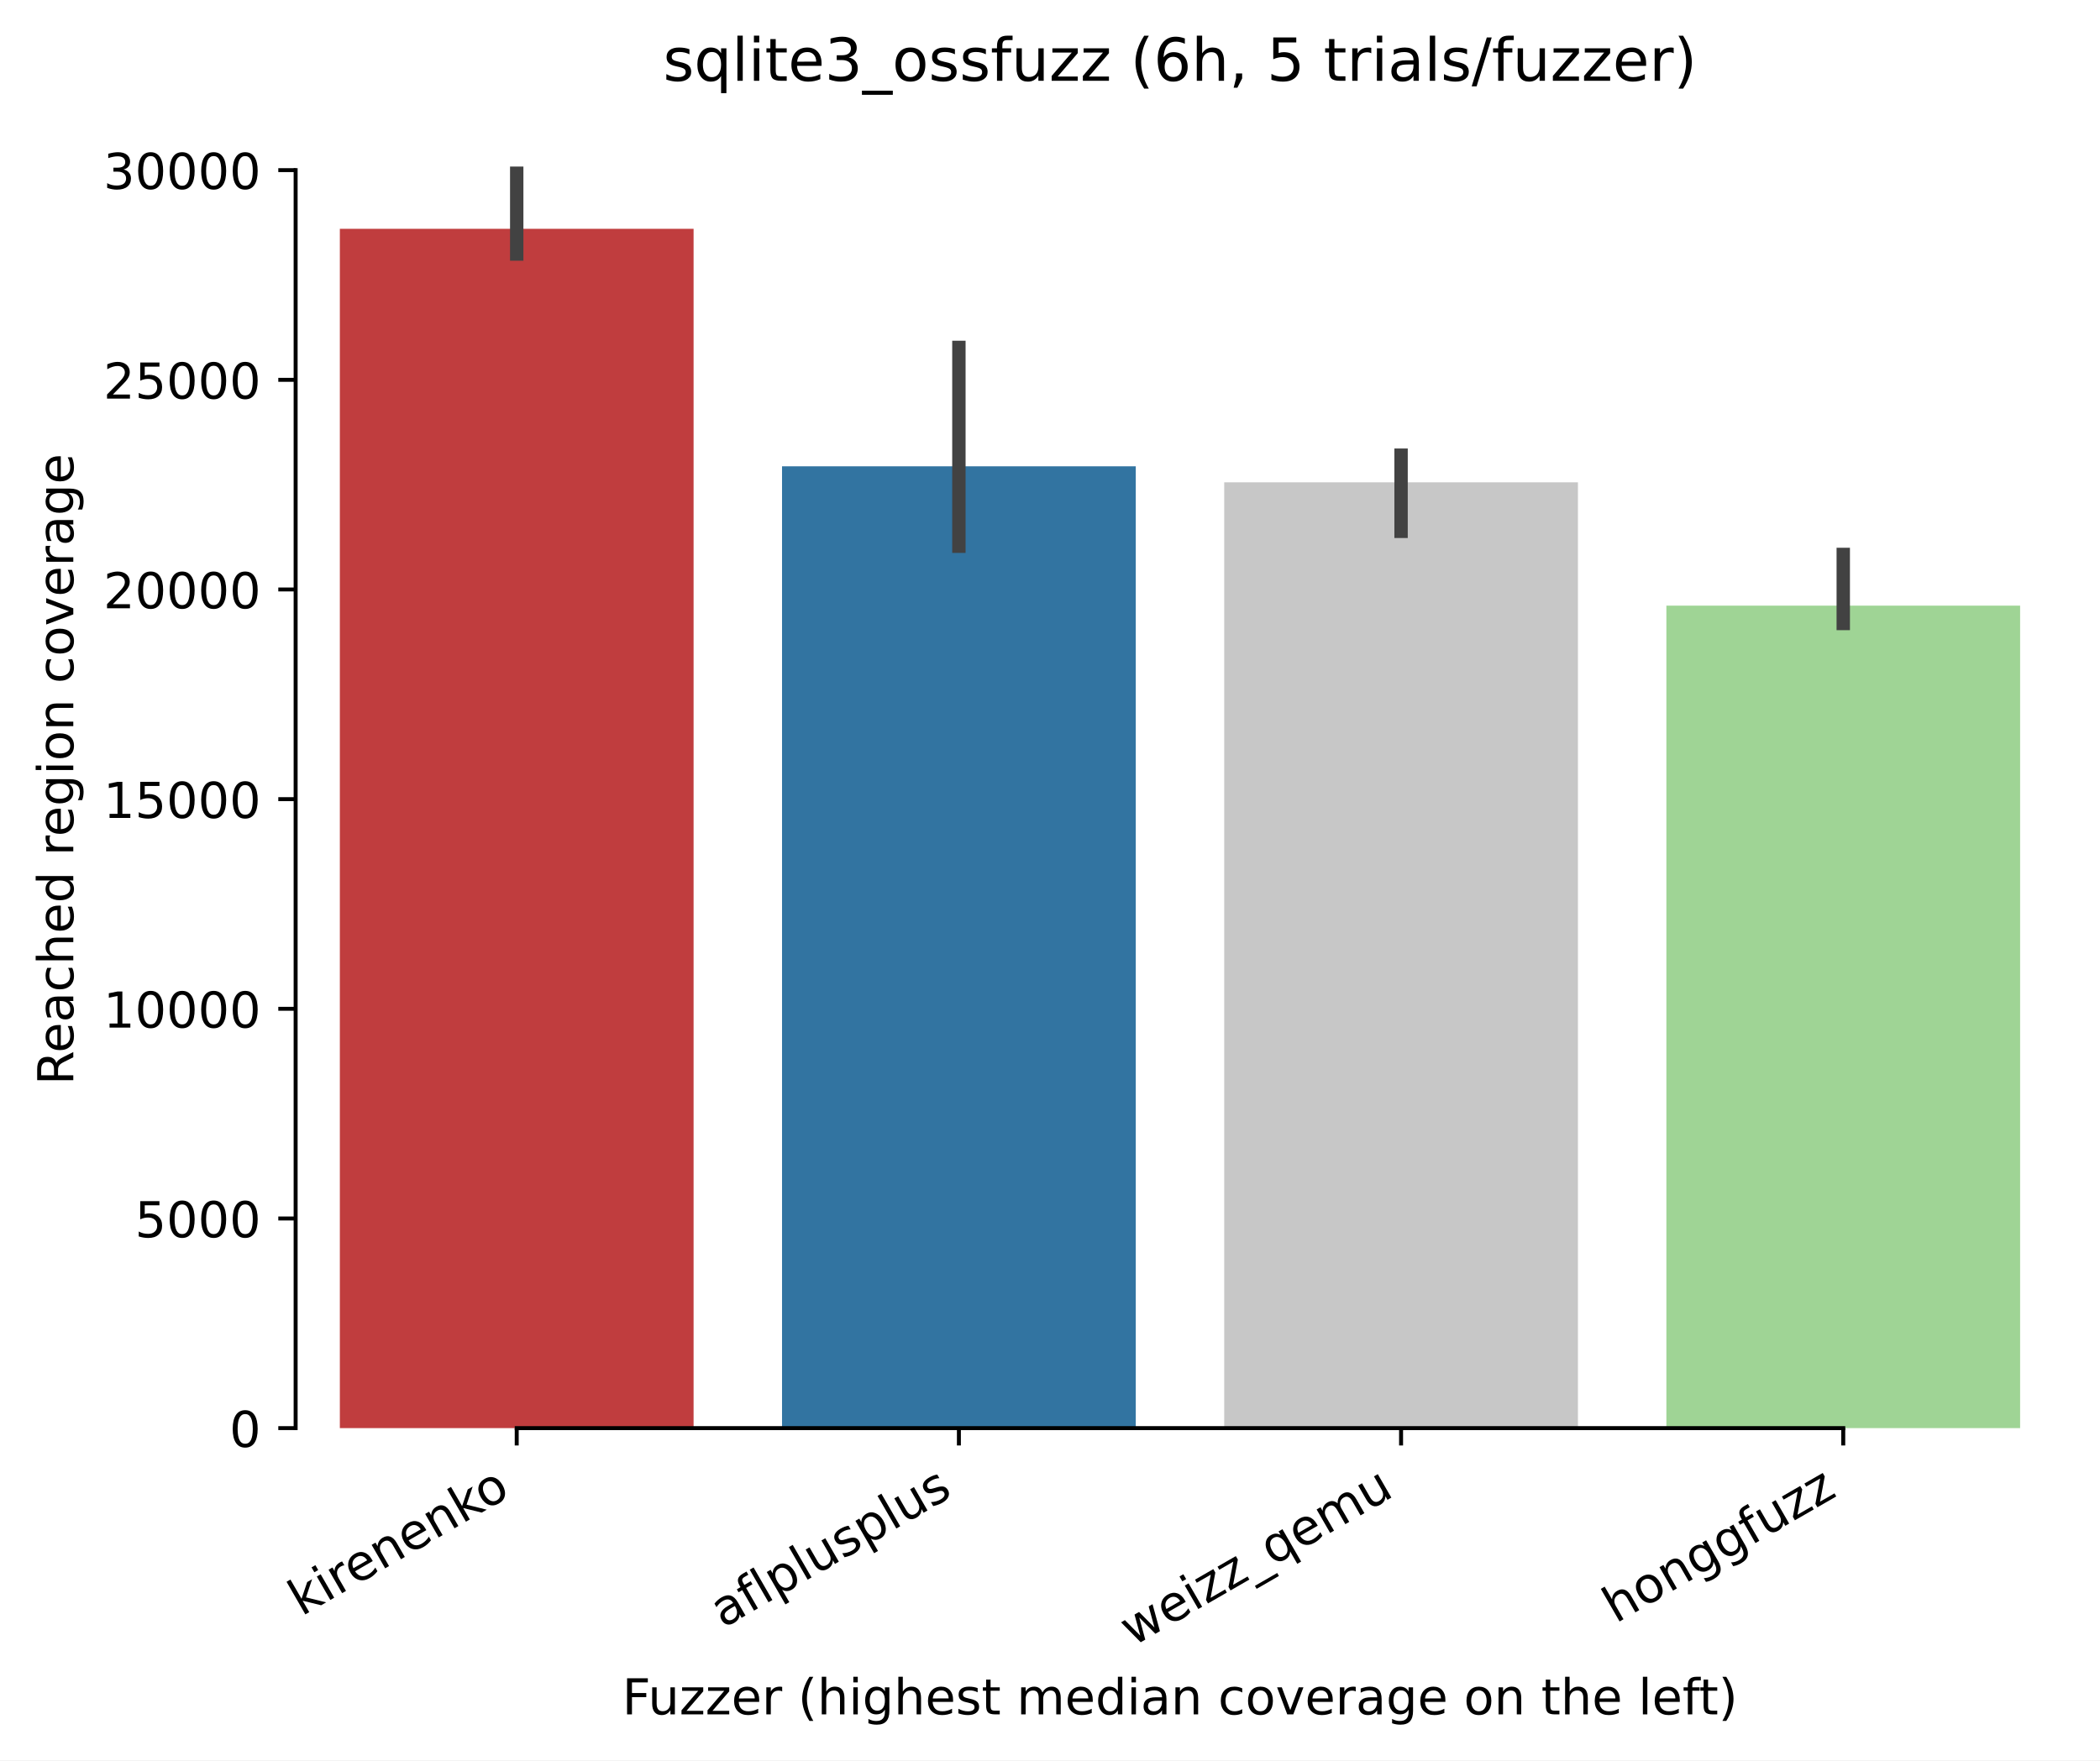
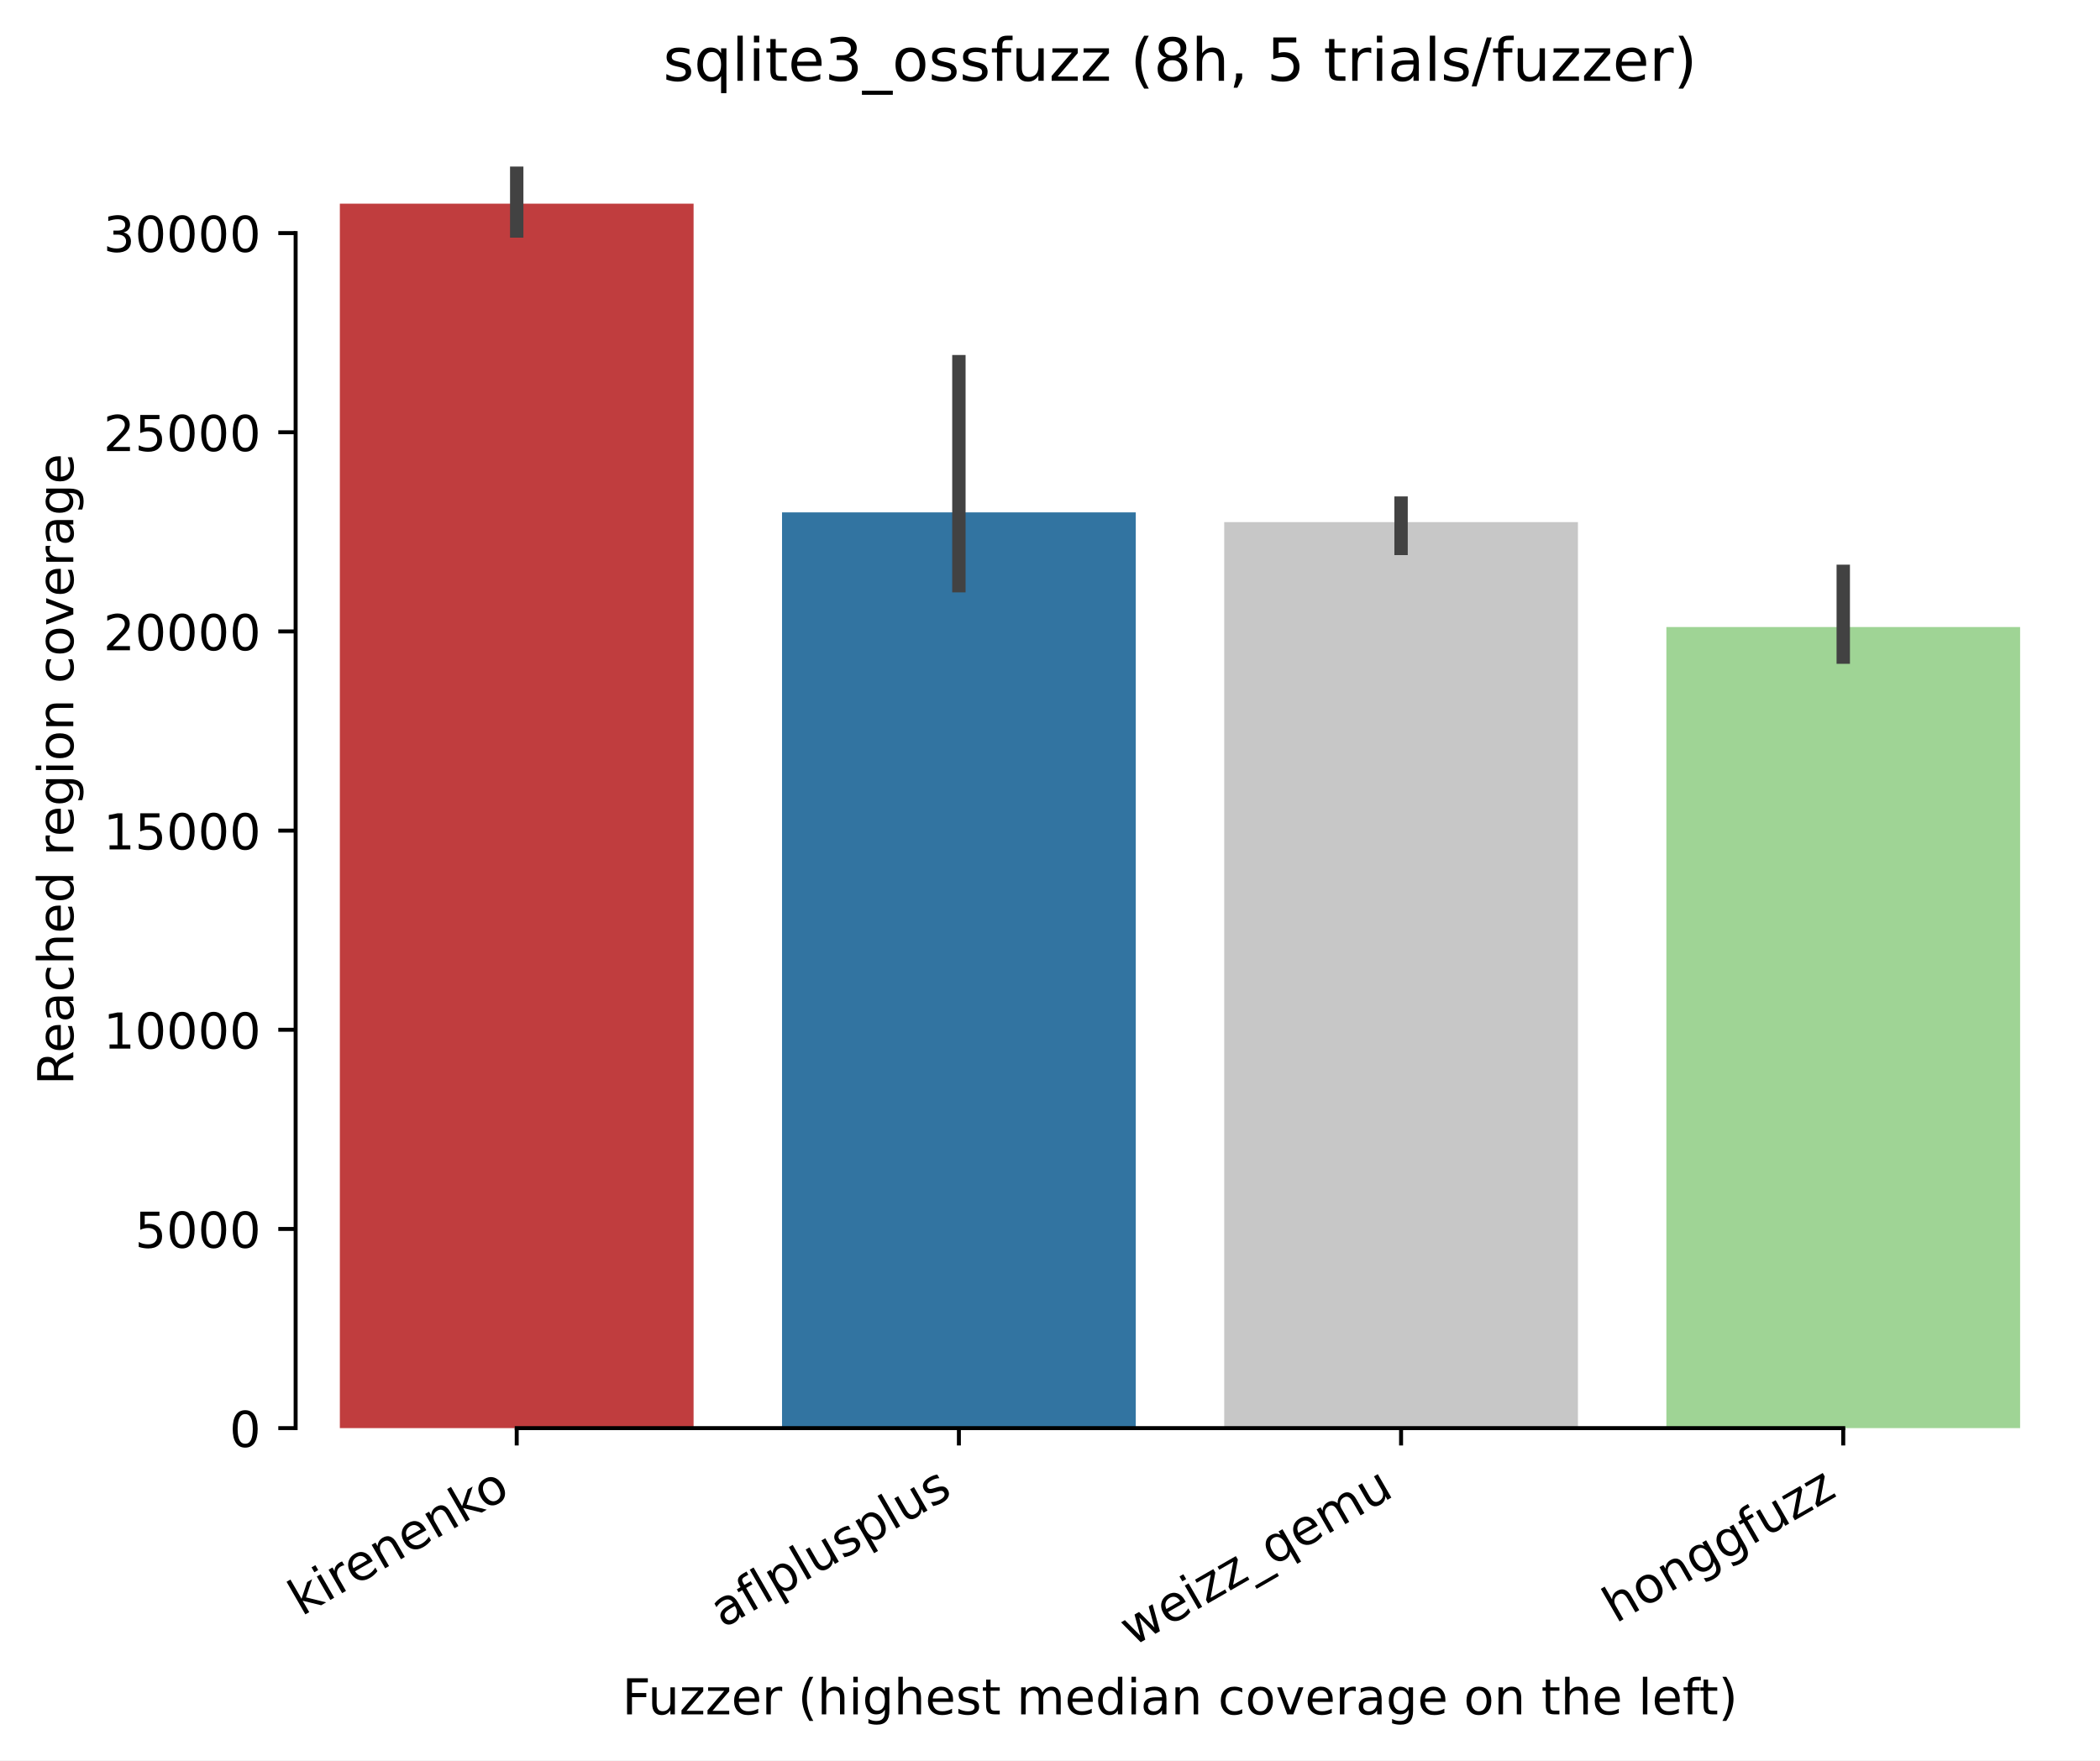
<svg xmlns="http://www.w3.org/2000/svg" xmlns:xlink="http://www.w3.org/1999/xlink" height="355.524pt" version="1.1" viewBox="0 0 424.011 355.524" width="424.011pt">
  <defs>
    <style type="text/css">*{stroke-linecap:butt;stroke-linejoin:round;}</style>
  </defs>
  <g id="figure_1">
    <g id="patch_1">
      <path d="M 0 355.524  L 424.011 355.524  L 424.011 0  L 0 0  z " style="fill:#ffffff;" />
    </g>
    <g id="axes_1">
      <g id="patch_2">
        <path d="M 59.691 288.43  L 416.811 288.43  L 416.811 22.318  L 59.691 22.318  z " style="fill:#ffffff;" />
      </g>
      <g id="patch_3">
-         <path clip-path="url(#p06cbff8436)" d="M 68.619 288.43  L 140.043 288.43  L 140.043 46.211  L 68.619 46.211  z " style="fill:#c03d3e;" />
+         <path clip-path="url(#p7a8d8b21b2)" d="M 68.619 288.43  L 140.043 288.43  L 140.043 41.129  L 68.619 41.129  z " style="fill:#c03d3e;" />
      </g>
      <g id="patch_4">
-         <path clip-path="url(#p06cbff8436)" d="M 157.899 288.43  L 229.323 288.43  L 229.323 94.171  L 157.899 94.171  z " style="fill:#3274a1;" />
+         <path clip-path="url(#p7a8d8b21b2)" d="M 157.899 288.43  L 229.323 288.43  L 229.323 103.479  L 157.899 103.479  z " style="fill:#3274a1;" />
      </g>
      <g id="patch_5">
-         <path clip-path="url(#p06cbff8436)" d="M 247.179 288.43  L 318.603 288.43  L 318.603 97.406  L 247.179 97.406  z " style="fill:#c7c7c7;" />
+         <path clip-path="url(#p7a8d8b21b2)" d="M 247.179 288.43  L 318.603 288.43  L 318.603 105.45  L 247.179 105.45  z " style="fill:#c7c7c7;" />
      </g>
      <g id="patch_6">
-         <path clip-path="url(#p06cbff8436)" d="M 336.459 288.43  L 407.883 288.43  L 407.883 122.313  L 336.459 122.313  z " style="fill:#9fd495;" />
+         <path clip-path="url(#p7a8d8b21b2)" d="M 336.459 288.43  L 407.883 288.43  L 407.883 126.633  L 336.459 126.633  z " style="fill:#9fd495;" />
      </g>
      <g id="matplotlib.axis_1">
        <g id="xtick_1">
          <g id="line2d_1">
            <defs>
-               <path d="M 0 0  L 0 3.5  " id="m0e430a1210" style="stroke:#000000;stroke-width:0.8;" />
+               <path d="M 0 0  L 0 3.5  " id="mba0cb66114" style="stroke:#000000;stroke-width:0.8;" />
            </defs>
            <g>
-               <use style="stroke:#000000;stroke-width:0.8;" x="104.331" xlink:href="#m0e430a1210" y="288.43" />
+               <use style="stroke:#000000;stroke-width:0.8;" x="104.331" xlink:href="#mba0cb66114" y="288.43" />
            </g>
          </g>
          <g id="text_1">
            <g transform="translate(60.87042 326.502)rotate(-30)scale(0.1 -0.1)">
              <defs>
                <path d="M 9.078 75.984  L 18.109 75.984  L 18.109 31.109  L 44.922 54.688  L 56.391 54.688  L 27.391 29.109  L 57.625 0  L 45.906 0  L 18.109 26.703  L 18.109 0  L 9.078 0  z " id="DejaVuSans-107" />
                <path d="M 9.422 54.688  L 18.406 54.688  L 18.406 0  L 9.422 0  z M 9.422 75.984  L 18.406 75.984  L 18.406 64.594  L 9.422 64.594  z " id="DejaVuSans-105" />
                <path d="M 41.109 46.297  Q 39.594 47.172 37.812 47.578  Q 36.031 48 33.891 48  Q 26.266 48 22.188 43.047  Q 18.109 38.094 18.109 28.812  L 18.109 0  L 9.078 0  L 9.078 54.688  L 18.109 54.688  L 18.109 46.188  Q 20.953 51.172 25.484 53.578  Q 30.031 56 36.531 56  Q 37.453 56 38.578 55.875  Q 39.703 55.766 41.062 55.516  z " id="DejaVuSans-114" />
                <path d="M 56.203 29.594  L 56.203 25.203  L 14.891 25.203  Q 15.484 15.922 20.484 11.062  Q 25.484 6.203 34.422 6.203  Q 39.594 6.203 44.453 7.469  Q 49.312 8.734 54.109 11.281  L 54.109 2.781  Q 49.266 0.734 44.188 -0.344  Q 39.109 -1.422 33.891 -1.422  Q 20.797 -1.422 13.156 6.188  Q 5.516 13.812 5.516 26.812  Q 5.516 40.234 12.766 48.109  Q 20.016 56 32.328 56  Q 43.359 56 49.781 48.891  Q 56.203 41.797 56.203 29.594  z M 47.219 32.234  Q 47.125 39.594 43.094 43.984  Q 39.062 48.391 32.422 48.391  Q 24.906 48.391 20.391 44.141  Q 15.875 39.891 15.188 32.172  z " id="DejaVuSans-101" />
                <path d="M 54.891 33.016  L 54.891 0  L 45.906 0  L 45.906 32.719  Q 45.906 40.484 42.875 44.328  Q 39.844 48.188 33.797 48.188  Q 26.516 48.188 22.312 43.547  Q 18.109 38.922 18.109 30.906  L 18.109 0  L 9.078 0  L 9.078 54.688  L 18.109 54.688  L 18.109 46.188  Q 21.344 51.125 25.703 53.562  Q 30.078 56 35.797 56  Q 45.219 56 50.047 50.172  Q 54.891 44.344 54.891 33.016  z " id="DejaVuSans-110" />
                <path d="M 30.609 48.391  Q 23.391 48.391 19.188 42.75  Q 14.984 37.109 14.984 27.297  Q 14.984 17.484 19.156 11.844  Q 23.344 6.203 30.609 6.203  Q 37.797 6.203 41.984 11.859  Q 46.188 17.531 46.188 27.297  Q 46.188 37.016 41.984 42.703  Q 37.797 48.391 30.609 48.391  z M 30.609 56  Q 42.328 56 49.016 48.375  Q 55.719 40.766 55.719 27.297  Q 55.719 13.875 49.016 6.219  Q 42.328 -1.422 30.609 -1.422  Q 18.844 -1.422 12.172 6.219  Q 5.516 13.875 5.516 27.297  Q 5.516 40.766 12.172 48.375  Q 18.844 56 30.609 56  z " id="DejaVuSans-111" />
              </defs>
              <use xlink:href="#DejaVuSans-107" />
              <use x="57.91" xlink:href="#DejaVuSans-105" />
              <use x="85.693" xlink:href="#DejaVuSans-114" />
              <use x="124.557" xlink:href="#DejaVuSans-101" />
              <use x="186.08" xlink:href="#DejaVuSans-110" />
              <use x="249.459" xlink:href="#DejaVuSans-101" />
              <use x="310.982" xlink:href="#DejaVuSans-110" />
              <use x="374.361" xlink:href="#DejaVuSans-107" />
              <use x="428.646" xlink:href="#DejaVuSans-111" />
            </g>
          </g>
        </g>
        <g id="xtick_2">
          <g id="line2d_2">
            <g>
-               <use style="stroke:#000000;stroke-width:0.8;" x="193.611" xlink:href="#m0e430a1210" y="288.43" />
+               <use style="stroke:#000000;stroke-width:0.8;" x="193.611" xlink:href="#mba0cb66114" y="288.43" />
            </g>
          </g>
          <g id="text_2">
            <g transform="translate(146.0016 328.8973)rotate(-30)scale(0.1 -0.1)">
              <defs>
                <path d="M 34.281 27.484  Q 23.391 27.484 19.188 25  Q 14.984 22.516 14.984 16.5  Q 14.984 11.719 18.141 8.906  Q 21.297 6.109 26.703 6.109  Q 34.188 6.109 38.703 11.406  Q 43.219 16.703 43.219 25.484  L 43.219 27.484  z M 52.203 31.203  L 52.203 0  L 43.219 0  L 43.219 8.297  Q 40.141 3.328 35.547 0.953  Q 30.953 -1.422 24.312 -1.422  Q 15.922 -1.422 10.953 3.297  Q 6 8.016 6 15.922  Q 6 25.141 12.172 29.828  Q 18.359 34.516 30.609 34.516  L 43.219 34.516  L 43.219 35.406  Q 43.219 41.609 39.141 45  Q 35.062 48.391 27.688 48.391  Q 23 48.391 18.547 47.266  Q 14.109 46.141 10.016 43.891  L 10.016 52.203  Q 14.938 54.109 19.578 55.047  Q 24.219 56 28.609 56  Q 40.484 56 46.344 49.844  Q 52.203 43.703 52.203 31.203  z " id="DejaVuSans-97" />
                <path d="M 37.109 75.984  L 37.109 68.5  L 28.516 68.5  Q 23.688 68.5 21.797 66.547  Q 19.922 64.594 19.922 59.516  L 19.922 54.688  L 34.719 54.688  L 34.719 47.703  L 19.922 47.703  L 19.922 0  L 10.891 0  L 10.891 47.703  L 2.297 47.703  L 2.297 54.688  L 10.891 54.688  L 10.891 58.5  Q 10.891 67.625 15.141 71.797  Q 19.391 75.984 28.609 75.984  z " id="DejaVuSans-102" />
                <path d="M 9.422 75.984  L 18.406 75.984  L 18.406 0  L 9.422 0  z " id="DejaVuSans-108" />
                <path d="M 18.109 8.203  L 18.109 -20.797  L 9.078 -20.797  L 9.078 54.688  L 18.109 54.688  L 18.109 46.391  Q 20.953 51.266 25.266 53.625  Q 29.594 56 35.594 56  Q 45.562 56 51.781 48.094  Q 58.016 40.188 58.016 27.297  Q 58.016 14.406 51.781 6.484  Q 45.562 -1.422 35.594 -1.422  Q 29.594 -1.422 25.266 0.953  Q 20.953 3.328 18.109 8.203  z M 48.688 27.297  Q 48.688 37.203 44.609 42.844  Q 40.531 48.484 33.406 48.484  Q 26.266 48.484 22.188 42.844  Q 18.109 37.203 18.109 27.297  Q 18.109 17.391 22.188 11.75  Q 26.266 6.109 33.406 6.109  Q 40.531 6.109 44.609 11.75  Q 48.688 17.391 48.688 27.297  z " id="DejaVuSans-112" />
                <path d="M 8.5 21.578  L 8.5 54.688  L 17.484 54.688  L 17.484 21.922  Q 17.484 14.156 20.5 10.266  Q 23.531 6.391 29.594 6.391  Q 36.859 6.391 41.078 11.031  Q 45.312 15.672 45.312 23.688  L 45.312 54.688  L 54.297 54.688  L 54.297 0  L 45.312 0  L 45.312 8.406  Q 42.047 3.422 37.719 1  Q 33.406 -1.422 27.688 -1.422  Q 18.266 -1.422 13.375 4.438  Q 8.5 10.297 8.5 21.578  z M 31.109 56  z " id="DejaVuSans-117" />
                <path d="M 44.281 53.078  L 44.281 44.578  Q 40.484 46.531 36.375 47.5  Q 32.281 48.484 27.875 48.484  Q 21.188 48.484 17.844 46.438  Q 14.5 44.391 14.5 40.281  Q 14.5 37.156 16.891 35.375  Q 19.281 33.594 26.516 31.984  L 29.594 31.297  Q 39.156 29.25 43.188 25.516  Q 47.219 21.781 47.219 15.094  Q 47.219 7.469 41.188 3.016  Q 35.156 -1.422 24.609 -1.422  Q 20.219 -1.422 15.453 -0.562  Q 10.688 0.297 5.422 2  L 5.422 11.281  Q 10.406 8.688 15.234 7.391  Q 20.062 6.109 24.812 6.109  Q 31.156 6.109 34.562 8.281  Q 37.984 10.453 37.984 14.406  Q 37.984 18.062 35.516 20.016  Q 33.062 21.969 24.703 23.781  L 21.578 24.516  Q 13.234 26.266 9.516 29.906  Q 5.812 33.547 5.812 39.891  Q 5.812 47.609 11.281 51.797  Q 16.75 56 26.812 56  Q 31.781 56 36.172 55.266  Q 40.578 54.547 44.281 53.078  z " id="DejaVuSans-115" />
              </defs>
              <use xlink:href="#DejaVuSans-97" />
              <use x="61.279" xlink:href="#DejaVuSans-102" />
              <use x="96.484" xlink:href="#DejaVuSans-108" />
              <use x="124.268" xlink:href="#DejaVuSans-112" />
              <use x="187.744" xlink:href="#DejaVuSans-108" />
              <use x="215.527" xlink:href="#DejaVuSans-117" />
              <use x="278.906" xlink:href="#DejaVuSans-115" />
              <use x="331.006" xlink:href="#DejaVuSans-112" />
              <use x="394.482" xlink:href="#DejaVuSans-108" />
              <use x="422.266" xlink:href="#DejaVuSans-117" />
              <use x="485.645" xlink:href="#DejaVuSans-115" />
            </g>
          </g>
        </g>
        <g id="xtick_3">
          <g id="line2d_3">
            <g>
-               <use style="stroke:#000000;stroke-width:0.8;" x="282.891" xlink:href="#m0e430a1210" y="288.43" />
+               <use style="stroke:#000000;stroke-width:0.8;" x="282.891" xlink:href="#mba0cb66114" y="288.43" />
            </g>
          </g>
          <g id="text_3">
            <g transform="translate(228.7231 332.6035)rotate(-30)scale(0.1 -0.1)">
              <defs>
                <path d="M 4.203 54.688  L 13.188 54.688  L 24.422 12.016  L 35.594 54.688  L 46.188 54.688  L 57.422 12.016  L 68.609 54.688  L 77.594 54.688  L 63.281 0  L 52.688 0  L 40.922 44.828  L 29.109 0  L 18.5 0  z " id="DejaVuSans-119" />
                <path d="M 5.516 54.688  L 48.188 54.688  L 48.188 46.484  L 14.406 7.172  L 48.188 7.172  L 48.188 0  L 4.297 0  L 4.297 8.203  L 38.094 47.516  L 5.516 47.516  z " id="DejaVuSans-122" />
                <path d="M 50.984 -16.609  L 50.984 -23.578  L -0.984 -23.578  L -0.984 -16.609  z " id="DejaVuSans-95" />
                <path d="M 14.797 27.297  Q 14.797 17.391 18.875 11.75  Q 22.953 6.109 30.078 6.109  Q 37.203 6.109 41.297 11.75  Q 45.406 17.391 45.406 27.297  Q 45.406 37.203 41.297 42.844  Q 37.203 48.484 30.078 48.484  Q 22.953 48.484 18.875 42.844  Q 14.797 37.203 14.797 27.297  z M 45.406 8.203  Q 42.578 3.328 38.25 0.953  Q 33.938 -1.422 27.875 -1.422  Q 17.969 -1.422 11.734 6.484  Q 5.516 14.406 5.516 27.297  Q 5.516 40.188 11.734 48.094  Q 17.969 56 27.875 56  Q 33.938 56 38.25 53.625  Q 42.578 51.266 45.406 46.391  L 45.406 54.688  L 54.391 54.688  L 54.391 -20.797  L 45.406 -20.797  z " id="DejaVuSans-113" />
                <path d="M 52 44.188  Q 55.375 50.25 60.062 53.125  Q 64.75 56 71.094 56  Q 79.641 56 84.281 50.016  Q 88.922 44.047 88.922 33.016  L 88.922 0  L 79.891 0  L 79.891 32.719  Q 79.891 40.578 77.094 44.375  Q 74.312 48.188 68.609 48.188  Q 61.625 48.188 57.562 43.547  Q 53.516 38.922 53.516 30.906  L 53.516 0  L 44.484 0  L 44.484 32.719  Q 44.484 40.625 41.703 44.406  Q 38.922 48.188 33.109 48.188  Q 26.219 48.188 22.156 43.531  Q 18.109 38.875 18.109 30.906  L 18.109 0  L 9.078 0  L 9.078 54.688  L 18.109 54.688  L 18.109 46.188  Q 21.188 51.219 25.484 53.609  Q 29.781 56 35.688 56  Q 41.656 56 45.828 52.969  Q 50 49.953 52 44.188  z " id="DejaVuSans-109" />
              </defs>
              <use xlink:href="#DejaVuSans-119" />
              <use x="81.787" xlink:href="#DejaVuSans-101" />
              <use x="143.311" xlink:href="#DejaVuSans-105" />
              <use x="171.094" xlink:href="#DejaVuSans-122" />
              <use x="223.584" xlink:href="#DejaVuSans-122" />
              <use x="276.074" xlink:href="#DejaVuSans-95" />
              <use x="326.074" xlink:href="#DejaVuSans-113" />
              <use x="389.551" xlink:href="#DejaVuSans-101" />
              <use x="451.074" xlink:href="#DejaVuSans-109" />
              <use x="548.486" xlink:href="#DejaVuSans-117" />
            </g>
          </g>
        </g>
        <g id="xtick_4">
          <g id="line2d_4">
            <g>
-               <use style="stroke:#000000;stroke-width:0.8;" x="372.171" xlink:href="#m0e430a1210" y="288.43" />
+               <use style="stroke:#000000;stroke-width:0.8;" x="372.171" xlink:href="#mba0cb66114" y="288.43" />
            </g>
          </g>
          <g id="text_4">
            <g transform="translate(326.2314 327.9332)rotate(-30)scale(0.1 -0.1)">
              <defs>
                <path d="M 54.891 33.016  L 54.891 0  L 45.906 0  L 45.906 32.719  Q 45.906 40.484 42.875 44.328  Q 39.844 48.188 33.797 48.188  Q 26.516 48.188 22.312 43.547  Q 18.109 38.922 18.109 30.906  L 18.109 0  L 9.078 0  L 9.078 75.984  L 18.109 75.984  L 18.109 46.188  Q 21.344 51.125 25.703 53.562  Q 30.078 56 35.797 56  Q 45.219 56 50.047 50.172  Q 54.891 44.344 54.891 33.016  z " id="DejaVuSans-104" />
                <path d="M 45.406 27.984  Q 45.406 37.75 41.375 43.109  Q 37.359 48.484 30.078 48.484  Q 22.859 48.484 18.828 43.109  Q 14.797 37.75 14.797 27.984  Q 14.797 18.266 18.828 12.891  Q 22.859 7.516 30.078 7.516  Q 37.359 7.516 41.375 12.891  Q 45.406 18.266 45.406 27.984  z M 54.391 6.781  Q 54.391 -7.172 48.188 -13.984  Q 42 -20.797 29.203 -20.797  Q 24.469 -20.797 20.266 -20.094  Q 16.062 -19.391 12.109 -17.922  L 12.109 -9.188  Q 16.062 -11.328 19.922 -12.344  Q 23.781 -13.375 27.781 -13.375  Q 36.625 -13.375 41.016 -8.766  Q 45.406 -4.156 45.406 5.172  L 45.406 9.625  Q 42.625 4.781 38.281 2.391  Q 33.938 0 27.875 0  Q 17.828 0 11.672 7.656  Q 5.516 15.328 5.516 27.984  Q 5.516 40.672 11.672 48.328  Q 17.828 56 27.875 56  Q 33.938 56 38.281 53.609  Q 42.625 51.219 45.406 46.391  L 45.406 54.688  L 54.391 54.688  z " id="DejaVuSans-103" />
              </defs>
              <use xlink:href="#DejaVuSans-104" />
              <use x="63.379" xlink:href="#DejaVuSans-111" />
              <use x="124.561" xlink:href="#DejaVuSans-110" />
              <use x="187.939" xlink:href="#DejaVuSans-103" />
              <use x="251.416" xlink:href="#DejaVuSans-103" />
              <use x="314.893" xlink:href="#DejaVuSans-102" />
              <use x="350.098" xlink:href="#DejaVuSans-117" />
              <use x="413.477" xlink:href="#DejaVuSans-122" />
              <use x="465.967" xlink:href="#DejaVuSans-122" />
            </g>
          </g>
        </g>
        <g id="text_5">
          <g transform="translate(125.6327 346.2439)scale(0.1 -0.1)">
            <defs>
              <path d="M 9.812 72.906  L 51.703 72.906  L 51.703 64.594  L 19.672 64.594  L 19.672 43.109  L 48.578 43.109  L 48.578 34.812  L 19.672 34.812  L 19.672 0  L 9.812 0  z " id="DejaVuSans-70" />
              <path id="DejaVuSans-32" />
              <path d="M 31 75.875  Q 24.469 64.656 21.281 53.656  Q 18.109 42.672 18.109 31.391  Q 18.109 20.125 21.312 9.062  Q 24.516 -2 31 -13.188  L 23.188 -13.188  Q 15.875 -1.703 12.234 9.375  Q 8.594 20.453 8.594 31.391  Q 8.594 42.281 12.203 53.312  Q 15.828 64.359 23.188 75.875  z " id="DejaVuSans-40" />
              <path d="M 18.312 70.219  L 18.312 54.688  L 36.812 54.688  L 36.812 47.703  L 18.312 47.703  L 18.312 18.016  Q 18.312 11.328 20.141 9.422  Q 21.969 7.516 27.594 7.516  L 36.812 7.516  L 36.812 0  L 27.594 0  Q 17.188 0 13.234 3.875  Q 9.281 7.766 9.281 18.016  L 9.281 47.703  L 2.688 47.703  L 2.688 54.688  L 9.281 54.688  L 9.281 70.219  z " id="DejaVuSans-116" />
              <path d="M 45.406 46.391  L 45.406 75.984  L 54.391 75.984  L 54.391 0  L 45.406 0  L 45.406 8.203  Q 42.578 3.328 38.25 0.953  Q 33.938 -1.422 27.875 -1.422  Q 17.969 -1.422 11.734 6.484  Q 5.516 14.406 5.516 27.297  Q 5.516 40.188 11.734 48.094  Q 17.969 56 27.875 56  Q 33.938 56 38.25 53.625  Q 42.578 51.266 45.406 46.391  z M 14.797 27.297  Q 14.797 17.391 18.875 11.75  Q 22.953 6.109 30.078 6.109  Q 37.203 6.109 41.297 11.75  Q 45.406 17.391 45.406 27.297  Q 45.406 37.203 41.297 42.844  Q 37.203 48.484 30.078 48.484  Q 22.953 48.484 18.875 42.844  Q 14.797 37.203 14.797 27.297  z " id="DejaVuSans-100" />
              <path d="M 48.781 52.594  L 48.781 44.188  Q 44.969 46.297 41.141 47.344  Q 37.312 48.391 33.406 48.391  Q 24.656 48.391 19.812 42.844  Q 14.984 37.312 14.984 27.297  Q 14.984 17.281 19.812 11.734  Q 24.656 6.203 33.406 6.203  Q 37.312 6.203 41.141 7.25  Q 44.969 8.297 48.781 10.406  L 48.781 2.094  Q 45.016 0.344 40.984 -0.531  Q 36.969 -1.422 32.422 -1.422  Q 20.062 -1.422 12.781 6.344  Q 5.516 14.109 5.516 27.297  Q 5.516 40.672 12.859 48.328  Q 20.219 56 33.016 56  Q 37.156 56 41.109 55.141  Q 45.062 54.297 48.781 52.594  z " id="DejaVuSans-99" />
              <path d="M 2.984 54.688  L 12.5 54.688  L 29.594 8.797  L 46.688 54.688  L 56.203 54.688  L 35.688 0  L 23.484 0  z " id="DejaVuSans-118" />
              <path d="M 8.016 75.875  L 15.828 75.875  Q 23.141 64.359 26.781 53.312  Q 30.422 42.281 30.422 31.391  Q 30.422 20.453 26.781 9.375  Q 23.141 -1.703 15.828 -13.188  L 8.016 -13.188  Q 14.5 -2 17.703 9.062  Q 20.906 20.125 20.906 31.391  Q 20.906 42.672 17.703 53.656  Q 14.5 64.656 8.016 75.875  z " id="DejaVuSans-41" />
            </defs>
            <use xlink:href="#DejaVuSans-70" />
            <use x="52.02" xlink:href="#DejaVuSans-117" />
            <use x="115.398" xlink:href="#DejaVuSans-122" />
            <use x="167.889" xlink:href="#DejaVuSans-122" />
            <use x="220.379" xlink:href="#DejaVuSans-101" />
            <use x="281.902" xlink:href="#DejaVuSans-114" />
            <use x="323.016" xlink:href="#DejaVuSans-32" />
            <use x="354.803" xlink:href="#DejaVuSans-40" />
            <use x="393.816" xlink:href="#DejaVuSans-104" />
            <use x="457.195" xlink:href="#DejaVuSans-105" />
            <use x="484.979" xlink:href="#DejaVuSans-103" />
            <use x="548.455" xlink:href="#DejaVuSans-104" />
            <use x="611.834" xlink:href="#DejaVuSans-101" />
            <use x="673.357" xlink:href="#DejaVuSans-115" />
            <use x="725.457" xlink:href="#DejaVuSans-116" />
            <use x="764.666" xlink:href="#DejaVuSans-32" />
            <use x="796.453" xlink:href="#DejaVuSans-109" />
            <use x="893.865" xlink:href="#DejaVuSans-101" />
            <use x="955.389" xlink:href="#DejaVuSans-100" />
            <use x="1018.865" xlink:href="#DejaVuSans-105" />
            <use x="1046.648" xlink:href="#DejaVuSans-97" />
            <use x="1107.928" xlink:href="#DejaVuSans-110" />
            <use x="1171.307" xlink:href="#DejaVuSans-32" />
            <use x="1203.094" xlink:href="#DejaVuSans-99" />
            <use x="1258.074" xlink:href="#DejaVuSans-111" />
            <use x="1319.256" xlink:href="#DejaVuSans-118" />
            <use x="1378.436" xlink:href="#DejaVuSans-101" />
            <use x="1439.959" xlink:href="#DejaVuSans-114" />
            <use x="1481.072" xlink:href="#DejaVuSans-97" />
            <use x="1542.352" xlink:href="#DejaVuSans-103" />
            <use x="1605.828" xlink:href="#DejaVuSans-101" />
            <use x="1667.352" xlink:href="#DejaVuSans-32" />
            <use x="1699.139" xlink:href="#DejaVuSans-111" />
            <use x="1760.32" xlink:href="#DejaVuSans-110" />
            <use x="1823.699" xlink:href="#DejaVuSans-32" />
            <use x="1855.486" xlink:href="#DejaVuSans-116" />
            <use x="1894.695" xlink:href="#DejaVuSans-104" />
            <use x="1958.074" xlink:href="#DejaVuSans-101" />
            <use x="2019.598" xlink:href="#DejaVuSans-32" />
            <use x="2051.385" xlink:href="#DejaVuSans-108" />
            <use x="2079.168" xlink:href="#DejaVuSans-101" />
            <use x="2140.691" xlink:href="#DejaVuSans-102" />
            <use x="2174.146" xlink:href="#DejaVuSans-116" />
            <use x="2213.355" xlink:href="#DejaVuSans-41" />
          </g>
        </g>
      </g>
      <g id="matplotlib.axis_2">
        <g id="ytick_1">
          <g id="line2d_5">
            <defs>
-               <path d="M 0 0  L -3.5 0  " id="m2a86b3e541" style="stroke:#000000;stroke-width:0.8;" />
+               <path d="M 0 0  L -3.5 0  " id="m8f81e7b9bf" style="stroke:#000000;stroke-width:0.8;" />
            </defs>
            <g>
-               <use style="stroke:#000000;stroke-width:0.8;" x="59.691" xlink:href="#m2a86b3e541" y="288.43" />
+               <use style="stroke:#000000;stroke-width:0.8;" x="59.691" xlink:href="#m8f81e7b9bf" y="288.43" />
            </g>
          </g>
          <g id="text_6">
            <g transform="translate(46.32812 292.2293)scale(0.1 -0.1)">
              <defs>
                <path d="M 31.781 66.406  Q 24.172 66.406 20.328 58.906  Q 16.5 51.422 16.5 36.375  Q 16.5 21.391 20.328 13.891  Q 24.172 6.391 31.781 6.391  Q 39.453 6.391 43.281 13.891  Q 47.125 21.391 47.125 36.375  Q 47.125 51.422 43.281 58.906  Q 39.453 66.406 31.781 66.406  z M 31.781 74.219  Q 44.047 74.219 50.516 64.516  Q 56.984 54.828 56.984 36.375  Q 56.984 17.969 50.516 8.266  Q 44.047 -1.422 31.781 -1.422  Q 19.531 -1.422 13.062 8.266  Q 6.594 17.969 6.594 36.375  Q 6.594 54.828 13.062 64.516  Q 19.531 74.219 31.781 74.219  z " id="DejaVuSans-48" />
              </defs>
              <use xlink:href="#DejaVuSans-48" />
            </g>
          </g>
        </g>
        <g id="ytick_2">
          <g id="line2d_6">
            <g>
-               <use style="stroke:#000000;stroke-width:0.8;" x="59.691" xlink:href="#m2a86b3e541" y="246.086" />
+               <use style="stroke:#000000;stroke-width:0.8;" x="59.691" xlink:href="#m8f81e7b9bf" y="248.204" />
            </g>
          </g>
          <g id="text_7">
-             <g transform="translate(27.24063 249.8849)scale(0.1 -0.1)">
+             <g transform="translate(27.24063 252.0033)scale(0.1 -0.1)">
              <defs>
                <path d="M 10.797 72.906  L 49.516 72.906  L 49.516 64.594  L 19.828 64.594  L 19.828 46.734  Q 21.969 47.469 24.109 47.828  Q 26.266 48.188 28.422 48.188  Q 40.625 48.188 47.75 41.5  Q 54.891 34.812 54.891 23.391  Q 54.891 11.625 47.562 5.094  Q 40.234 -1.422 26.906 -1.422  Q 22.312 -1.422 17.547 -0.641  Q 12.797 0.141 7.719 1.703  L 7.719 11.625  Q 12.109 9.234 16.797 8.062  Q 21.484 6.891 26.703 6.891  Q 35.156 6.891 40.078 11.328  Q 45.016 15.766 45.016 23.391  Q 45.016 31 40.078 35.438  Q 35.156 39.891 26.703 39.891  Q 22.75 39.891 18.812 39.016  Q 14.891 38.141 10.797 36.281  z " id="DejaVuSans-53" />
              </defs>
              <use xlink:href="#DejaVuSans-53" />
              <use x="63.623" xlink:href="#DejaVuSans-48" />
              <use x="127.246" xlink:href="#DejaVuSans-48" />
              <use x="190.869" xlink:href="#DejaVuSans-48" />
            </g>
          </g>
        </g>
        <g id="ytick_3">
          <g id="line2d_7">
            <g>
-               <use style="stroke:#000000;stroke-width:0.8;" x="59.691" xlink:href="#m2a86b3e541" y="203.741" />
+               <use style="stroke:#000000;stroke-width:0.8;" x="59.691" xlink:href="#m8f81e7b9bf" y="207.978" />
            </g>
          </g>
          <g id="text_8">
-             <g transform="translate(20.87813 207.5404)scale(0.1 -0.1)">
+             <g transform="translate(20.87813 211.7773)scale(0.1 -0.1)">
              <defs>
                <path d="M 12.406 8.297  L 28.516 8.297  L 28.516 63.922  L 10.984 60.406  L 10.984 69.391  L 28.422 72.906  L 38.281 72.906  L 38.281 8.297  L 54.391 8.297  L 54.391 0  L 12.406 0  z " id="DejaVuSans-49" />
              </defs>
              <use xlink:href="#DejaVuSans-49" />
              <use x="63.623" xlink:href="#DejaVuSans-48" />
              <use x="127.246" xlink:href="#DejaVuSans-48" />
              <use x="190.869" xlink:href="#DejaVuSans-48" />
              <use x="254.492" xlink:href="#DejaVuSans-48" />
            </g>
          </g>
        </g>
        <g id="ytick_4">
          <g id="line2d_8">
            <g>
-               <use style="stroke:#000000;stroke-width:0.8;" x="59.691" xlink:href="#m2a86b3e541" y="161.397" />
+               <use style="stroke:#000000;stroke-width:0.8;" x="59.691" xlink:href="#m8f81e7b9bf" y="167.752" />
            </g>
          </g>
          <g id="text_9">
-             <g transform="translate(20.87813 165.196)scale(0.1 -0.1)">
+             <g transform="translate(20.87813 171.5513)scale(0.1 -0.1)">
              <use xlink:href="#DejaVuSans-49" />
              <use x="63.623" xlink:href="#DejaVuSans-53" />
              <use x="127.246" xlink:href="#DejaVuSans-48" />
              <use x="190.869" xlink:href="#DejaVuSans-48" />
              <use x="254.492" xlink:href="#DejaVuSans-48" />
            </g>
          </g>
        </g>
        <g id="ytick_5">
          <g id="line2d_9">
            <g>
-               <use style="stroke:#000000;stroke-width:0.8;" x="59.691" xlink:href="#m2a86b3e541" y="119.052" />
+               <use style="stroke:#000000;stroke-width:0.8;" x="59.691" xlink:href="#m8f81e7b9bf" y="127.526" />
            </g>
          </g>
          <g id="text_10">
-             <g transform="translate(20.87813 122.8515)scale(0.1 -0.1)">
+             <g transform="translate(20.87813 131.3253)scale(0.1 -0.1)">
              <defs>
                <path d="M 19.188 8.297  L 53.609 8.297  L 53.609 0  L 7.328 0  L 7.328 8.297  Q 12.938 14.109 22.625 23.891  Q 32.328 33.688 34.812 36.531  Q 39.547 41.844 41.422 45.531  Q 43.312 49.219 43.312 52.781  Q 43.312 58.594 39.234 62.25  Q 35.156 65.922 28.609 65.922  Q 23.969 65.922 18.812 64.312  Q 13.672 62.703 7.812 59.422  L 7.812 69.391  Q 13.766 71.781 18.938 73  Q 24.125 74.219 28.422 74.219  Q 39.75 74.219 46.484 68.547  Q 53.219 62.891 53.219 53.422  Q 53.219 48.922 51.531 44.891  Q 49.859 40.875 45.406 35.406  Q 44.188 33.984 37.641 27.219  Q 31.109 20.453 19.188 8.297  z " id="DejaVuSans-50" />
              </defs>
              <use xlink:href="#DejaVuSans-50" />
              <use x="63.623" xlink:href="#DejaVuSans-48" />
              <use x="127.246" xlink:href="#DejaVuSans-48" />
              <use x="190.869" xlink:href="#DejaVuSans-48" />
              <use x="254.492" xlink:href="#DejaVuSans-48" />
            </g>
          </g>
        </g>
        <g id="ytick_6">
          <g id="line2d_10">
            <g>
-               <use style="stroke:#000000;stroke-width:0.8;" x="59.691" xlink:href="#m2a86b3e541" y="76.708" />
+               <use style="stroke:#000000;stroke-width:0.8;" x="59.691" xlink:href="#m8f81e7b9bf" y="87.3" />
            </g>
          </g>
          <g id="text_11">
-             <g transform="translate(20.87813 80.5071)scale(0.1 -0.1)">
+             <g transform="translate(20.87813 91.09926)scale(0.1 -0.1)">
              <use xlink:href="#DejaVuSans-50" />
              <use x="63.623" xlink:href="#DejaVuSans-53" />
              <use x="127.246" xlink:href="#DejaVuSans-48" />
              <use x="190.869" xlink:href="#DejaVuSans-48" />
              <use x="254.492" xlink:href="#DejaVuSans-48" />
            </g>
          </g>
        </g>
        <g id="ytick_7">
          <g id="line2d_11">
            <g>
-               <use style="stroke:#000000;stroke-width:0.8;" x="59.691" xlink:href="#m2a86b3e541" y="34.363" />
+               <use style="stroke:#000000;stroke-width:0.8;" x="59.691" xlink:href="#m8f81e7b9bf" y="47.074" />
            </g>
          </g>
          <g id="text_12">
-             <g transform="translate(20.87813 38.16265)scale(0.1 -0.1)">
+             <g transform="translate(20.87813 50.87324)scale(0.1 -0.1)">
              <defs>
                <path d="M 40.578 39.312  Q 47.656 37.797 51.625 33  Q 55.609 28.219 55.609 21.188  Q 55.609 10.406 48.188 4.484  Q 40.766 -1.422 27.094 -1.422  Q 22.516 -1.422 17.656 -0.516  Q 12.797 0.391 7.625 2.203  L 7.625 11.719  Q 11.719 9.328 16.594 8.109  Q 21.484 6.891 26.812 6.891  Q 36.078 6.891 40.938 10.547  Q 45.797 14.203 45.797 21.188  Q 45.797 27.641 41.281 31.266  Q 36.766 34.906 28.719 34.906  L 20.219 34.906  L 20.219 43.016  L 29.109 43.016  Q 36.375 43.016 40.234 45.922  Q 44.094 48.828 44.094 54.297  Q 44.094 59.906 40.109 62.906  Q 36.141 65.922 28.719 65.922  Q 24.656 65.922 20.016 65.031  Q 15.375 64.156 9.812 62.312  L 9.812 71.094  Q 15.438 72.656 20.344 73.438  Q 25.25 74.219 29.594 74.219  Q 40.828 74.219 47.359 69.109  Q 53.906 64.016 53.906 55.328  Q 53.906 49.266 50.438 45.094  Q 46.969 40.922 40.578 39.312  z " id="DejaVuSans-51" />
              </defs>
              <use xlink:href="#DejaVuSans-51" />
              <use x="63.623" xlink:href="#DejaVuSans-48" />
              <use x="127.246" xlink:href="#DejaVuSans-48" />
              <use x="190.869" xlink:href="#DejaVuSans-48" />
              <use x="254.492" xlink:href="#DejaVuSans-48" />
            </g>
          </g>
        </g>
        <g id="text_13">
          <g transform="translate(14.79844 219.1366)rotate(-90)scale(0.1 -0.1)">
            <defs>
              <path d="M 44.391 34.188  Q 47.562 33.109 50.562 29.594  Q 53.562 26.078 56.594 19.922  L 66.609 0  L 56 0  L 46.688 18.703  Q 43.062 26.031 39.672 28.422  Q 36.281 30.812 30.422 30.812  L 19.672 30.812  L 19.672 0  L 9.812 0  L 9.812 72.906  L 32.078 72.906  Q 44.578 72.906 50.734 67.672  Q 56.891 62.453 56.891 51.906  Q 56.891 45.016 53.688 40.469  Q 50.484 35.938 44.391 34.188  z M 19.672 64.797  L 19.672 38.922  L 32.078 38.922  Q 39.203 38.922 42.844 42.219  Q 46.484 45.516 46.484 51.906  Q 46.484 58.297 42.844 61.547  Q 39.203 64.797 32.078 64.797  z " id="DejaVuSans-82" />
            </defs>
            <use xlink:href="#DejaVuSans-82" />
            <use x="64.982" xlink:href="#DejaVuSans-101" />
            <use x="126.506" xlink:href="#DejaVuSans-97" />
            <use x="187.785" xlink:href="#DejaVuSans-99" />
            <use x="242.766" xlink:href="#DejaVuSans-104" />
            <use x="306.145" xlink:href="#DejaVuSans-101" />
            <use x="367.668" xlink:href="#DejaVuSans-100" />
            <use x="431.145" xlink:href="#DejaVuSans-32" />
            <use x="462.932" xlink:href="#DejaVuSans-114" />
            <use x="501.795" xlink:href="#DejaVuSans-101" />
            <use x="563.318" xlink:href="#DejaVuSans-103" />
            <use x="626.795" xlink:href="#DejaVuSans-105" />
            <use x="654.578" xlink:href="#DejaVuSans-111" />
            <use x="715.76" xlink:href="#DejaVuSans-110" />
            <use x="779.139" xlink:href="#DejaVuSans-32" />
            <use x="810.926" xlink:href="#DejaVuSans-99" />
            <use x="865.906" xlink:href="#DejaVuSans-111" />
            <use x="927.088" xlink:href="#DejaVuSans-118" />
            <use x="986.268" xlink:href="#DejaVuSans-101" />
            <use x="1047.791" xlink:href="#DejaVuSans-114" />
            <use x="1088.904" xlink:href="#DejaVuSans-97" />
            <use x="1150.184" xlink:href="#DejaVuSans-103" />
            <use x="1213.66" xlink:href="#DejaVuSans-101" />
          </g>
        </g>
      </g>
      <g id="line2d_12">
-         <path clip-path="url(#p06cbff8436)" d="M 104.331 51.31  L 104.331 34.99  " style="fill:none;stroke:#424242;stroke-linecap:square;stroke-width:2.7;" />
+         <path clip-path="url(#p7a8d8b21b2)" d="M 104.331 46.648  L 104.331 34.99  " style="fill:none;stroke:#424242;stroke-linecap:square;stroke-width:2.7;" />
      </g>
      <g id="line2d_13">
-         <path clip-path="url(#p06cbff8436)" d="M 193.611 110.321  L 193.611 70.161  " style="fill:none;stroke:#424242;stroke-linecap:square;stroke-width:2.7;" />
+         <path clip-path="url(#p7a8d8b21b2)" d="M 193.611 118.29  L 193.611 73.044  " style="fill:none;stroke:#424242;stroke-linecap:square;stroke-width:2.7;" />
      </g>
      <g id="line2d_14">
-         <path clip-path="url(#p06cbff8436)" d="M 282.891 107.314  L 282.891 91.935  " style="fill:none;stroke:#424242;stroke-linecap:square;stroke-width:2.7;" />
+         <path clip-path="url(#p7a8d8b21b2)" d="M 282.891 110.76  L 282.891 101.604  " style="fill:none;stroke:#424242;stroke-linecap:square;stroke-width:2.7;" />
      </g>
      <g id="line2d_15">
-         <path clip-path="url(#p06cbff8436)" d="M 372.171 125.921  L 372.171 111.981  " style="fill:none;stroke:#424242;stroke-linecap:square;stroke-width:2.7;" />
+         <path clip-path="url(#p7a8d8b21b2)" d="M 372.171 132.715  L 372.171 115.394  " style="fill:none;stroke:#424242;stroke-linecap:square;stroke-width:2.7;" />
      </g>
      <g id="patch_7">
-         <path d="M 59.691 288.43  L 59.691 34.363  " style="fill:none;stroke:#000000;stroke-linecap:square;stroke-linejoin:miter;stroke-width:0.8;" />
+         <path d="M 59.691 288.43  L 59.691 47.074  " style="fill:none;stroke:#000000;stroke-linecap:square;stroke-linejoin:miter;stroke-width:0.8;" />
      </g>
      <g id="patch_8">
        <path d="M 104.331 288.43  L 372.171 288.43  " style="fill:none;stroke:#000000;stroke-linecap:square;stroke-linejoin:miter;stroke-width:0.8;" />
      </g>
      <g id="text_14">
        <g transform="translate(133.8909 16.31812)scale(0.12 -0.12)">
          <defs>
-             <path d="M 33.016 40.375  Q 26.375 40.375 22.484 35.828  Q 18.609 31.297 18.609 23.391  Q 18.609 15.531 22.484 10.953  Q 26.375 6.391 33.016 6.391  Q 39.656 6.391 43.531 10.953  Q 47.406 15.531 47.406 23.391  Q 47.406 31.297 43.531 35.828  Q 39.656 40.375 33.016 40.375  z M 52.594 71.297  L 52.594 62.312  Q 48.875 64.062 45.094 64.984  Q 41.312 65.922 37.594 65.922  Q 27.828 65.922 22.672 59.328  Q 17.531 52.734 16.797 39.406  Q 19.672 43.656 24.016 45.922  Q 28.375 48.188 33.594 48.188  Q 44.578 48.188 50.953 41.516  Q 57.328 34.859 57.328 23.391  Q 57.328 12.156 50.688 5.359  Q 44.047 -1.422 33.016 -1.422  Q 20.359 -1.422 13.672 8.266  Q 6.984 17.969 6.984 36.375  Q 6.984 53.656 15.188 63.938  Q 23.391 74.219 37.203 74.219  Q 40.922 74.219 44.703 73.484  Q 48.484 72.75 52.594 71.297  z " id="DejaVuSans-54" />
+             <path d="M 31.781 34.625  Q 24.75 34.625 20.719 30.859  Q 16.703 27.094 16.703 20.516  Q 16.703 13.922 20.719 10.156  Q 24.75 6.391 31.781 6.391  Q 38.812 6.391 42.859 10.172  Q 46.922 13.969 46.922 20.516  Q 46.922 27.094 42.891 30.859  Q 38.875 34.625 31.781 34.625  z M 21.922 38.812  Q 15.578 40.375 12.031 44.719  Q 8.5 49.078 8.5 55.328  Q 8.5 64.062 14.719 69.141  Q 20.953 74.219 31.781 74.219  Q 42.672 74.219 48.875 69.141  Q 55.078 64.062 55.078 55.328  Q 55.078 49.078 51.531 44.719  Q 48 40.375 41.703 38.812  Q 48.828 37.156 52.797 32.312  Q 56.781 27.484 56.781 20.516  Q 56.781 9.906 50.312 4.234  Q 43.844 -1.422 31.781 -1.422  Q 19.734 -1.422 13.25 4.234  Q 6.781 9.906 6.781 20.516  Q 6.781 27.484 10.781 32.312  Q 14.797 37.156 21.922 38.812  z M 18.312 54.391  Q 18.312 48.734 21.844 45.562  Q 25.391 42.391 31.781 42.391  Q 38.141 42.391 41.719 45.562  Q 45.312 48.734 45.312 54.391  Q 45.312 60.062 41.719 63.234  Q 38.141 66.406 31.781 66.406  Q 25.391 66.406 21.844 63.234  Q 18.312 60.062 18.312 54.391  z " id="DejaVuSans-56" />
            <path d="M 11.719 12.406  L 22.016 12.406  L 22.016 4  L 14.016 -11.625  L 7.719 -11.625  L 11.719 4  z " id="DejaVuSans-44" />
            <path d="M 25.391 72.906  L 33.688 72.906  L 8.297 -9.281  L 0 -9.281  z " id="DejaVuSans-47" />
          </defs>
          <use xlink:href="#DejaVuSans-115" />
          <use x="52.1" xlink:href="#DejaVuSans-113" />
          <use x="115.576" xlink:href="#DejaVuSans-108" />
          <use x="143.359" xlink:href="#DejaVuSans-105" />
          <use x="171.143" xlink:href="#DejaVuSans-116" />
          <use x="210.352" xlink:href="#DejaVuSans-101" />
          <use x="271.875" xlink:href="#DejaVuSans-51" />
          <use x="335.498" xlink:href="#DejaVuSans-95" />
          <use x="385.498" xlink:href="#DejaVuSans-111" />
          <use x="446.68" xlink:href="#DejaVuSans-115" />
          <use x="498.779" xlink:href="#DejaVuSans-115" />
          <use x="550.879" xlink:href="#DejaVuSans-102" />
          <use x="586.084" xlink:href="#DejaVuSans-117" />
          <use x="649.463" xlink:href="#DejaVuSans-122" />
          <use x="701.953" xlink:href="#DejaVuSans-122" />
          <use x="754.443" xlink:href="#DejaVuSans-32" />
          <use x="786.23" xlink:href="#DejaVuSans-40" />
-           <use x="825.244" xlink:href="#DejaVuSans-54" />
+           <use x="825.244" xlink:href="#DejaVuSans-56" />
          <use x="888.867" xlink:href="#DejaVuSans-104" />
          <use x="952.246" xlink:href="#DejaVuSans-44" />
          <use x="984.033" xlink:href="#DejaVuSans-32" />
          <use x="1015.82" xlink:href="#DejaVuSans-53" />
          <use x="1079.443" xlink:href="#DejaVuSans-32" />
          <use x="1111.23" xlink:href="#DejaVuSans-116" />
          <use x="1150.439" xlink:href="#DejaVuSans-114" />
          <use x="1191.553" xlink:href="#DejaVuSans-105" />
          <use x="1219.336" xlink:href="#DejaVuSans-97" />
          <use x="1280.615" xlink:href="#DejaVuSans-108" />
          <use x="1308.398" xlink:href="#DejaVuSans-115" />
          <use x="1360.498" xlink:href="#DejaVuSans-47" />
          <use x="1394.189" xlink:href="#DejaVuSans-102" />
          <use x="1429.395" xlink:href="#DejaVuSans-117" />
          <use x="1492.773" xlink:href="#DejaVuSans-122" />
          <use x="1545.264" xlink:href="#DejaVuSans-122" />
          <use x="1597.754" xlink:href="#DejaVuSans-101" />
          <use x="1659.277" xlink:href="#DejaVuSans-114" />
          <use x="1700.391" xlink:href="#DejaVuSans-41" />
        </g>
      </g>
    </g>
  </g>
  <defs>
-     <clipPath id="p06cbff8436">
+     <clipPath id="p7a8d8b21b2">
      <rect height="266.112" width="357.12" x="59.691" y="22.318" />
    </clipPath>
  </defs>
</svg>
